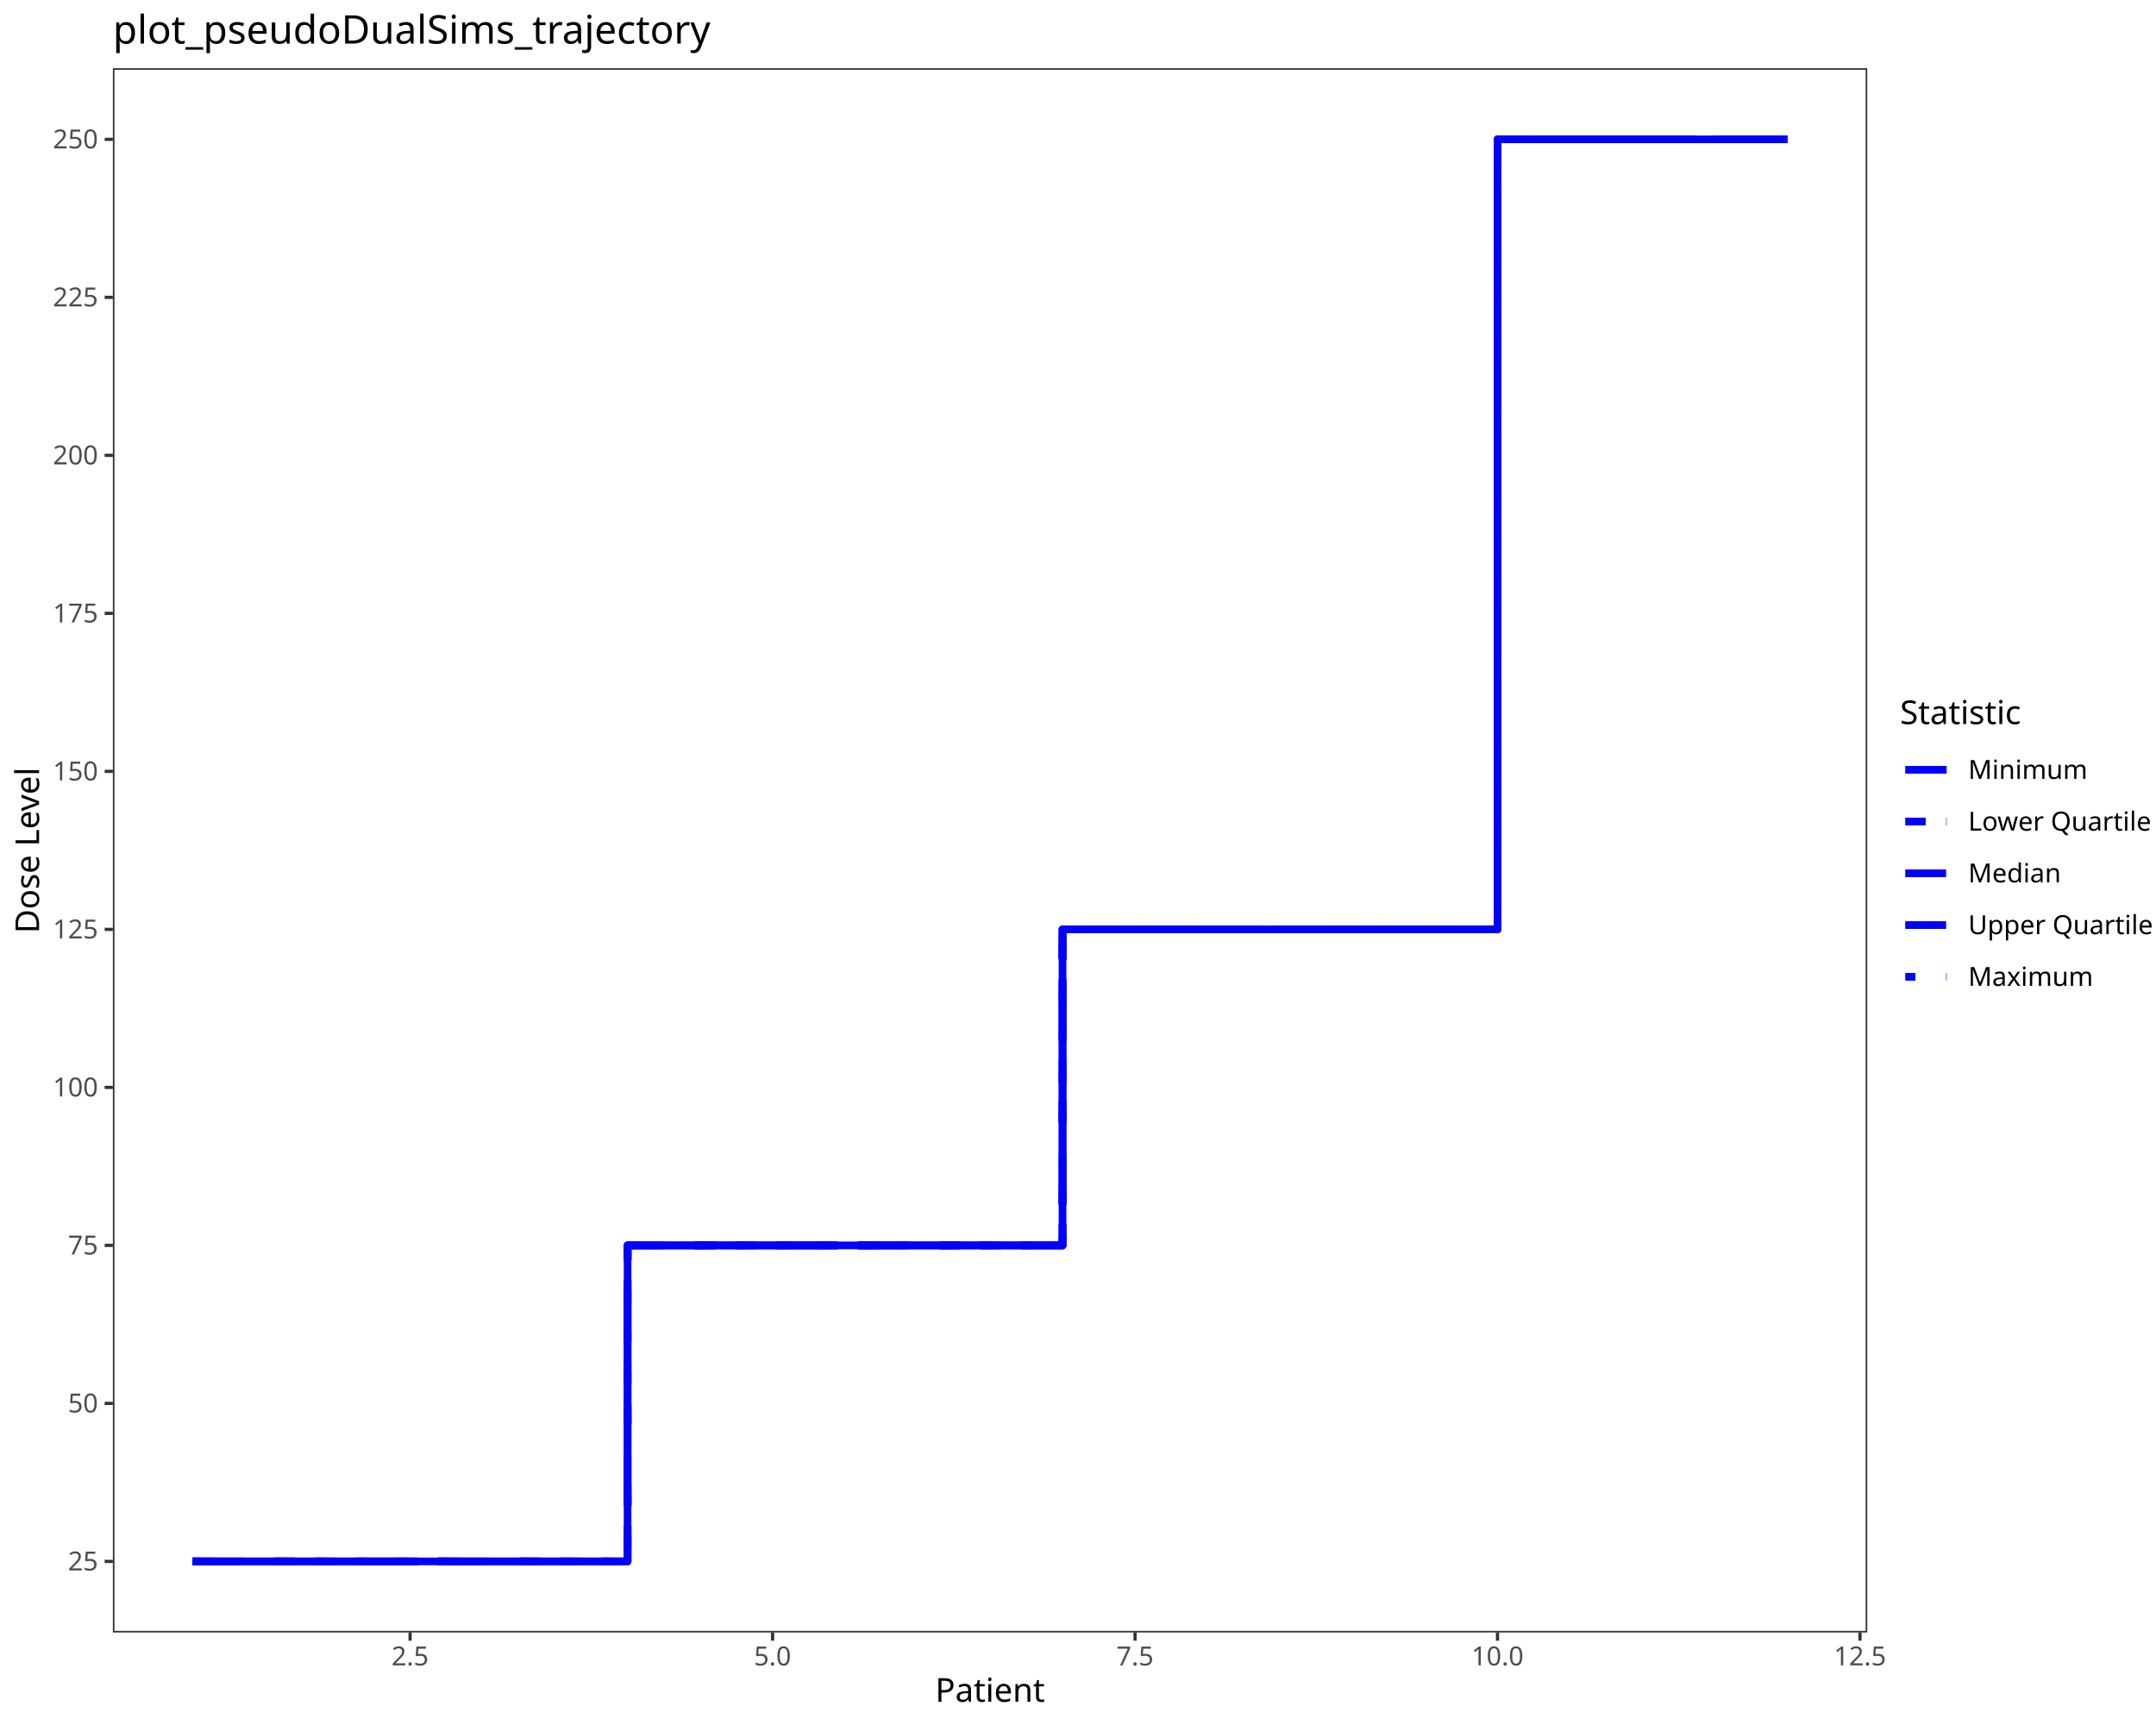
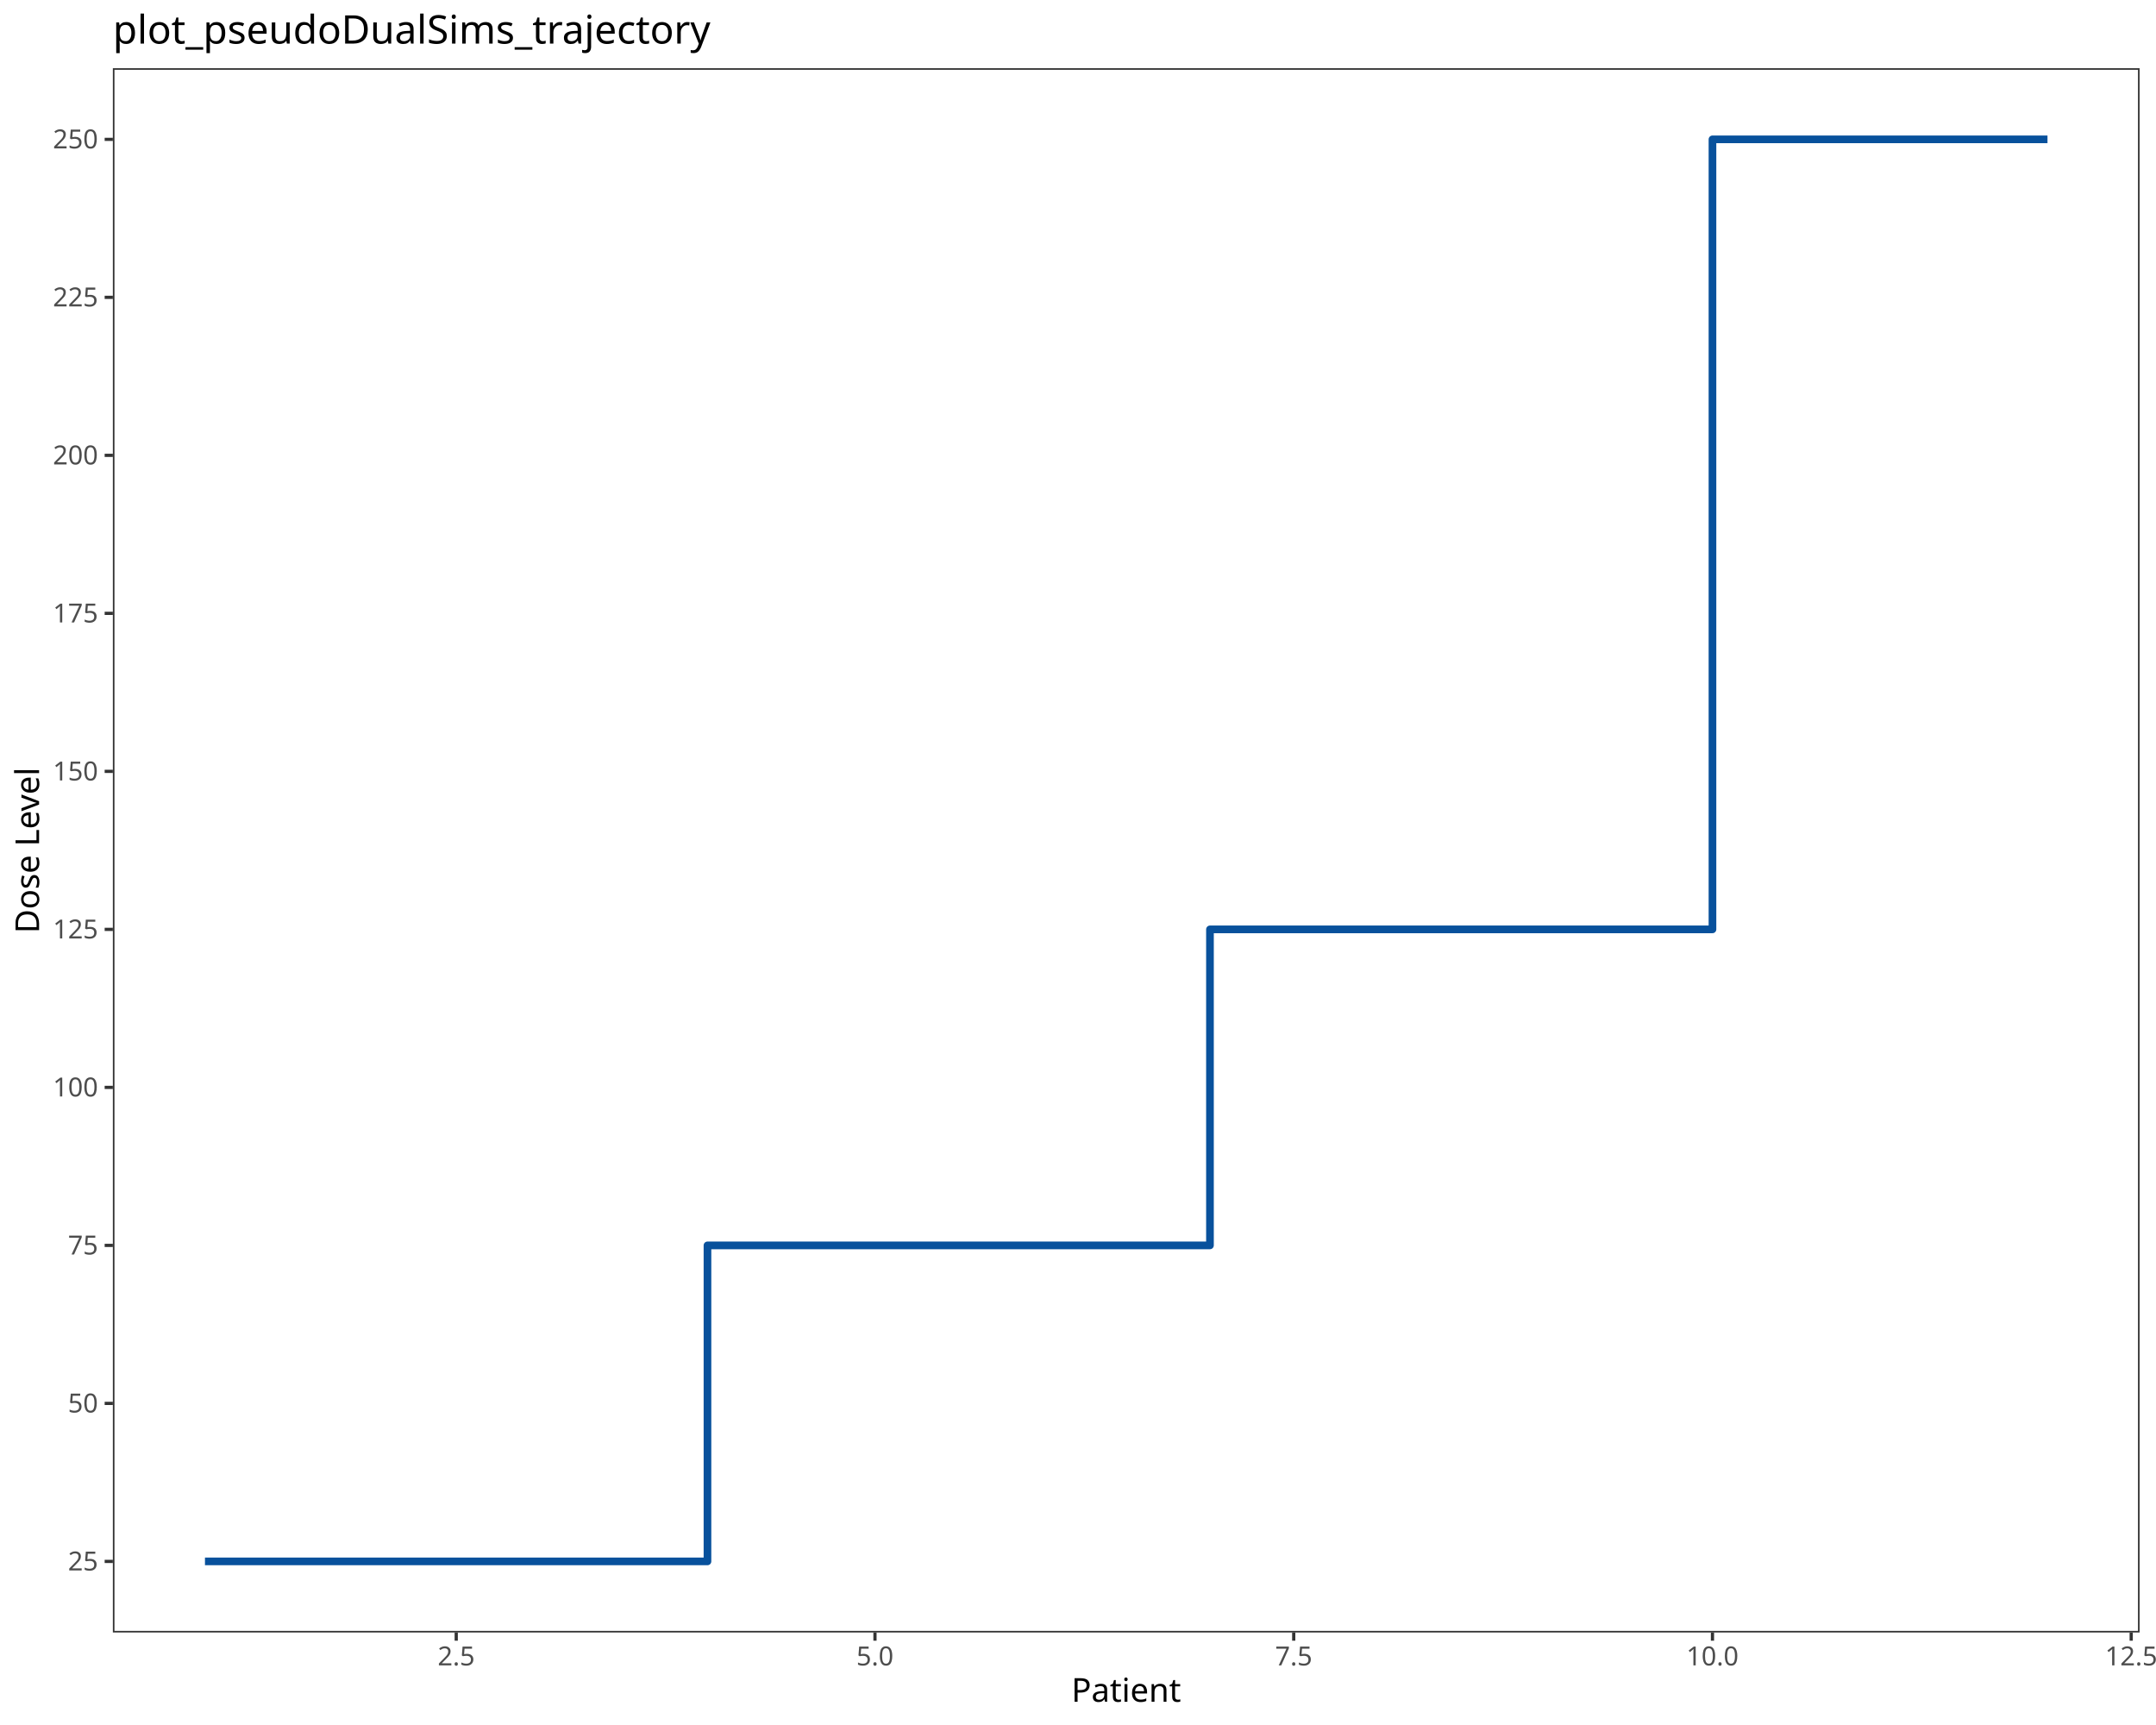
<svg xmlns="http://www.w3.org/2000/svg" class="svglite" data-engine-version="2.0" width="720.00pt" height="576.00pt" viewBox="0 0 720.00 576.00">
  <defs>
    <style type="text/css">
    .svglite line, .svglite polyline, .svglite polygon, .svglite path, .svglite rect, .svglite circle {
      fill: none;
      stroke: #000000;
      stroke-linecap: round;
      stroke-linejoin: round;
      stroke-miterlimit: 10.00;
    }
  </style>
  </defs>
  <rect width="100%" height="100%" style="stroke: none; fill: #FFFFFF;" />
  <defs>
    <clipPath id="cpMC4wMHw3MjAuMDB8MC4wMHw1NzYuMDA=">
      <rect x="0.00" y="0.00" width="720.00" height="576.00" />
    </clipPath>
  </defs>
  <g clip-path="url(#cpMC4wMHw3MjAuMDB8MC4wMHw1NzYuMDA=)">
    <rect x="0.00" y="0.00" width="720.00" height="576.00" style="stroke-width: 1.07; stroke: #FFFFFF; fill: #FFFFFF;" />
  </g>
  <defs>
-     <clipPath id="cpMzcuNjl8NjIzLjU3fDIyLjc4fDU0NS4xMQ==">
-       <rect x="37.69" y="22.78" width="585.88" height="522.33" />
+     <clipPath id="cpMzcuNjl8NzE0LjUyfDIyLjc4fDU0NS4xMQ==">
+       <rect x="37.69" y="22.78" width="676.83" height="522.33" />
    </clipPath>
  </defs>
-   <g clip-path="url(#cpMzcuNjl8NjIzLjU3fDIyLjc4fDU0NS4xMQ==)">
-     <rect x="37.69" y="22.78" width="585.88" height="522.33" style="stroke-width: 1.07; stroke: none; fill: #FFFFFF;" />
-     <polyline points="64.32,521.37 112.74,521.37 112.74,521.37 161.16,521.37 161.16,521.37 209.58,521.37 209.58,415.85 258.00,415.85 258.00,415.85 306.42,415.85 306.42,415.85 354.84,415.85 354.84,310.33 403.26,310.33 403.26,310.33 451.68,310.33 451.68,310.33 500.10,310.33 500.10,46.53 548.52,46.53 548.52,46.53 596.94,46.53 596.94,46.53 " style="stroke-width: 2.56; stroke: #0000FF; stroke-linecap: butt;" />
-     <polyline points="64.32,521.37 112.74,521.37 112.74,521.37 161.16,521.37 161.16,521.37 209.58,521.37 209.58,415.85 258.00,415.85 258.00,415.85 306.42,415.85 306.42,415.85 354.84,415.85 354.84,310.33 403.26,310.33 403.26,310.33 451.68,310.33 451.68,310.33 500.10,310.33 500.10,46.53 548.52,46.53 548.52,46.53 596.94,46.53 596.94,46.53 " style="stroke-width: 2.56; stroke: #0000FF; stroke-dasharray: 6.83,6.83; stroke-linecap: butt;" />
-     <polyline points="64.32,521.37 112.74,521.37 112.74,521.37 161.16,521.37 161.16,521.37 209.58,521.37 209.58,415.85 258.00,415.85 258.00,415.85 306.42,415.85 306.42,415.85 354.84,415.85 354.84,310.33 403.26,310.33 403.26,310.33 451.68,310.33 451.68,310.33 500.10,310.33 500.10,46.53 548.52,46.53 548.52,46.53 596.94,46.53 596.94,46.53 " style="stroke-width: 2.56; stroke: #0000FF; stroke-dasharray: 13.66,6.83; stroke-linecap: butt;" />
-     <polyline points="64.32,521.37 112.74,521.37 112.74,521.37 161.16,521.37 161.16,521.37 209.58,521.37 209.58,415.85 258.00,415.85 258.00,415.85 306.42,415.85 306.42,415.85 354.84,415.85 354.84,310.33 403.26,310.33 403.26,310.33 451.68,310.33 451.68,310.33 500.10,310.33 500.10,46.53 548.52,46.53 548.52,46.53 596.94,46.53 596.94,46.53 " style="stroke-width: 2.56; stroke: #0000FF; stroke-dasharray: 13.66,13.66; stroke-linecap: butt;" />
-     <polyline points="64.32,521.37 112.74,521.37 112.74,521.37 161.16,521.37 161.16,521.37 209.58,521.37 209.58,415.85 258.00,415.85 258.00,415.85 306.42,415.85 306.42,415.85 354.84,415.85 354.84,310.33 403.26,310.33 403.26,310.33 451.68,310.33 451.68,310.33 500.10,310.33 500.10,46.53 548.52,46.53 548.52,46.53 596.94,46.53 596.94,46.53 " style="stroke-width: 2.56; stroke: #0000FF; stroke-dasharray: 3.41,10.24; stroke-linecap: butt;" />
-     <rect x="37.69" y="22.78" width="585.88" height="522.33" style="stroke-width: 1.07; stroke: #333333;" />
+   <g clip-path="url(#cpMzcuNjl8NzE0LjUyfDIyLjc4fDU0NS4xMQ==)">
+     <rect x="37.69" y="22.78" width="676.83" height="522.33" style="stroke-width: 1.07; stroke: none; fill: #FFFFFF;" />
+     <polygon points="68.45,521.37 124.39,521.37 180.33,521.37 236.26,415.85 292.20,415.85 348.14,415.85 404.07,310.33 460.01,310.33 515.95,310.33 571.88,46.53 627.82,46.53 683.76,46.53 683.76,46.53 627.82,46.53 571.88,46.53 515.95,310.33 460.01,310.33 404.07,310.33 348.14,415.85 292.20,415.85 236.26,415.85 180.33,521.37 124.39,521.37 68.45,521.37 " style="stroke-width: 0.00; stroke: none; stroke-linecap: butt; fill: #C6DBEF;" />
+     <polyline points="68.45,521.37 124.39,521.37 180.33,521.37 236.26,415.85 292.20,415.85 348.14,415.85 404.07,310.33 460.01,310.33 515.95,310.33 571.88,46.53 627.82,46.53 683.76,46.53 " style="stroke-width: 1.07; stroke: none; stroke-linecap: butt;" />
+     <polyline points="683.76,46.53 627.82,46.53 571.88,46.53 515.95,310.33 460.01,310.33 404.07,310.33 348.14,415.85 292.20,415.85 236.26,415.85 180.33,521.37 124.39,521.37 68.45,521.37 " style="stroke-width: 1.07; stroke: none; stroke-linecap: butt;" />
+     <polygon points="68.45,521.37 124.39,521.37 180.33,521.37 236.26,415.85 292.20,415.85 348.14,415.85 404.07,310.33 460.01,310.33 515.95,310.33 571.88,46.53 627.82,46.53 683.76,46.53 683.76,46.53 627.82,46.53 571.88,46.53 515.95,310.33 460.01,310.33 404.07,310.33 348.14,415.85 292.20,415.85 236.26,415.85 180.33,521.37 124.39,521.37 68.45,521.37 " style="stroke-width: 0.00; stroke: none; stroke-linecap: butt; fill: #6BAED6;" />
+     <polyline points="68.45,521.37 124.39,521.37 180.33,521.37 236.26,415.85 292.20,415.85 348.14,415.85 404.07,310.33 460.01,310.33 515.95,310.33 571.88,46.53 627.82,46.53 683.76,46.53 " style="stroke-width: 1.07; stroke: none; stroke-linecap: butt;" />
+     <polyline points="683.76,46.53 627.82,46.53 571.88,46.53 515.95,310.33 460.01,310.33 404.07,310.33 348.14,415.85 292.20,415.85 236.26,415.85 180.33,521.37 124.39,521.37 68.45,521.37 " style="stroke-width: 1.07; stroke: none; stroke-linecap: butt;" />
+     <polyline points="68.45,521.37 124.39,521.37 124.39,521.37 180.33,521.37 180.33,521.37 236.26,521.37 236.26,415.85 292.20,415.85 292.20,415.85 348.14,415.85 348.14,415.85 404.07,415.85 404.07,310.33 460.01,310.33 460.01,310.33 515.95,310.33 515.95,310.33 571.88,310.33 571.88,46.53 627.82,46.53 627.82,46.53 683.76,46.53 683.76,46.53 " style="stroke-width: 2.56; stroke: #08519C; stroke-linecap: butt;" />
+     <rect x="37.69" y="22.78" width="676.83" height="522.33" style="stroke-width: 1.07; stroke: #333333;" />
  </g>
  <g clip-path="url(#cpMC4wMHw3MjAuMDB8MC4wMHw1NzYuMDA=)">
    <text x="32.76" y="524.40" text-anchor="end" style="font-size: 8.80px; fill: #4D4D4D; font-family: sans;" textLength="9.79px" lengthAdjust="spacingAndGlyphs">25</text>
    <text x="32.76" y="471.64" text-anchor="end" style="font-size: 8.80px; fill: #4D4D4D; font-family: sans;" textLength="9.79px" lengthAdjust="spacingAndGlyphs">50</text>
    <text x="32.76" y="418.88" text-anchor="end" style="font-size: 8.80px; fill: #4D4D4D; font-family: sans;" textLength="9.79px" lengthAdjust="spacingAndGlyphs">75</text>
    <text x="32.76" y="366.12" text-anchor="end" style="font-size: 8.80px; fill: #4D4D4D; font-family: sans;" textLength="14.68px" lengthAdjust="spacingAndGlyphs">100</text>
    <text x="32.76" y="313.36" text-anchor="end" style="font-size: 8.80px; fill: #4D4D4D; font-family: sans;" textLength="14.68px" lengthAdjust="spacingAndGlyphs">125</text>
    <text x="32.76" y="260.60" text-anchor="end" style="font-size: 8.80px; fill: #4D4D4D; font-family: sans;" textLength="14.68px" lengthAdjust="spacingAndGlyphs">150</text>
    <text x="32.76" y="207.84" text-anchor="end" style="font-size: 8.80px; fill: #4D4D4D; font-family: sans;" textLength="14.68px" lengthAdjust="spacingAndGlyphs">175</text>
    <text x="32.76" y="155.07" text-anchor="end" style="font-size: 8.80px; fill: #4D4D4D; font-family: sans;" textLength="14.68px" lengthAdjust="spacingAndGlyphs">200</text>
    <text x="32.76" y="102.31" text-anchor="end" style="font-size: 8.80px; fill: #4D4D4D; font-family: sans;" textLength="14.68px" lengthAdjust="spacingAndGlyphs">225</text>
    <text x="32.76" y="49.55" text-anchor="end" style="font-size: 8.80px; fill: #4D4D4D; font-family: sans;" textLength="14.68px" lengthAdjust="spacingAndGlyphs">250</text>
    <polyline points="34.95,521.37 37.69,521.37 " style="stroke-width: 1.07; stroke: #333333; stroke-linecap: butt;" />
    <polyline points="34.95,468.61 37.69,468.61 " style="stroke-width: 1.07; stroke: #333333; stroke-linecap: butt;" />
    <polyline points="34.95,415.85 37.69,415.85 " style="stroke-width: 1.07; stroke: #333333; stroke-linecap: butt;" />
    <polyline points="34.95,363.09 37.69,363.09 " style="stroke-width: 1.07; stroke: #333333; stroke-linecap: butt;" />
    <polyline points="34.95,310.33 37.69,310.33 " style="stroke-width: 1.07; stroke: #333333; stroke-linecap: butt;" />
    <polyline points="34.95,257.57 37.69,257.57 " style="stroke-width: 1.07; stroke: #333333; stroke-linecap: butt;" />
    <polyline points="34.95,204.81 37.69,204.81 " style="stroke-width: 1.07; stroke: #333333; stroke-linecap: butt;" />
    <polyline points="34.95,152.05 37.69,152.05 " style="stroke-width: 1.07; stroke: #333333; stroke-linecap: butt;" />
    <polyline points="34.95,99.29 37.69,99.29 " style="stroke-width: 1.07; stroke: #333333; stroke-linecap: butt;" />
    <polyline points="34.95,46.53 37.69,46.53 " style="stroke-width: 1.07; stroke: #333333; stroke-linecap: butt;" />
-     <polyline points="136.95,547.85 136.95,545.11 " style="stroke-width: 1.07; stroke: #333333; stroke-linecap: butt;" />
-     <polyline points="258.00,547.85 258.00,545.11 " style="stroke-width: 1.07; stroke: #333333; stroke-linecap: butt;" />
-     <polyline points="379.05,547.85 379.05,545.11 " style="stroke-width: 1.07; stroke: #333333; stroke-linecap: butt;" />
-     <polyline points="500.10,547.85 500.10,545.11 " style="stroke-width: 1.07; stroke: #333333; stroke-linecap: butt;" />
-     <polyline points="621.15,547.85 621.15,545.11 " style="stroke-width: 1.07; stroke: #333333; stroke-linecap: butt;" />
-     <text x="136.95" y="556.10" text-anchor="middle" style="font-size: 8.80px; fill: #4D4D4D; font-family: sans;" textLength="12.23px" lengthAdjust="spacingAndGlyphs">2.5</text>
-     <text x="258.00" y="556.10" text-anchor="middle" style="font-size: 8.80px; fill: #4D4D4D; font-family: sans;" textLength="12.23px" lengthAdjust="spacingAndGlyphs">5.0</text>
-     <text x="379.05" y="556.10" text-anchor="middle" style="font-size: 8.80px; fill: #4D4D4D; font-family: sans;" textLength="12.23px" lengthAdjust="spacingAndGlyphs">7.5</text>
-     <text x="500.10" y="556.10" text-anchor="middle" style="font-size: 8.80px; fill: #4D4D4D; font-family: sans;" textLength="17.13px" lengthAdjust="spacingAndGlyphs">10.0</text>
-     <text x="621.15" y="556.10" text-anchor="middle" style="font-size: 8.80px; fill: #4D4D4D; font-family: sans;" textLength="17.13px" lengthAdjust="spacingAndGlyphs">12.5</text>
-     <text x="330.63" y="568.24" text-anchor="middle" style="font-size: 11.00px; font-family: sans;" textLength="34.25px" lengthAdjust="spacingAndGlyphs">Patient</text>
+     <polyline points="152.36,547.85 152.36,545.11 " style="stroke-width: 1.07; stroke: #333333; stroke-linecap: butt;" />
+     <polyline points="292.20,547.85 292.20,545.11 " style="stroke-width: 1.07; stroke: #333333; stroke-linecap: butt;" />
+     <polyline points="432.04,547.85 432.04,545.11 " style="stroke-width: 1.07; stroke: #333333; stroke-linecap: butt;" />
+     <polyline points="571.88,547.85 571.88,545.11 " style="stroke-width: 1.07; stroke: #333333; stroke-linecap: butt;" />
+     <polyline points="711.72,547.85 711.72,545.11 " style="stroke-width: 1.07; stroke: #333333; stroke-linecap: butt;" />
+     <text x="152.36" y="556.10" text-anchor="middle" style="font-size: 8.80px; fill: #4D4D4D; font-family: sans;" textLength="12.23px" lengthAdjust="spacingAndGlyphs">2.5</text>
+     <text x="292.20" y="556.10" text-anchor="middle" style="font-size: 8.80px; fill: #4D4D4D; font-family: sans;" textLength="12.23px" lengthAdjust="spacingAndGlyphs">5.0</text>
+     <text x="432.04" y="556.10" text-anchor="middle" style="font-size: 8.80px; fill: #4D4D4D; font-family: sans;" textLength="12.23px" lengthAdjust="spacingAndGlyphs">7.5</text>
+     <text x="571.88" y="556.10" text-anchor="middle" style="font-size: 8.80px; fill: #4D4D4D; font-family: sans;" textLength="17.13px" lengthAdjust="spacingAndGlyphs">10.0</text>
+     <text x="711.72" y="556.10" text-anchor="middle" style="font-size: 8.80px; fill: #4D4D4D; font-family: sans;" textLength="17.13px" lengthAdjust="spacingAndGlyphs">12.5</text>
+     <text x="376.10" y="568.24" text-anchor="middle" style="font-size: 11.00px; font-family: sans;" textLength="34.25px" lengthAdjust="spacingAndGlyphs">Patient</text>
    <text transform="translate(13.05,283.95) rotate(-90)" text-anchor="middle" style="font-size: 11.00px; font-family: sans;" textLength="55.04px" lengthAdjust="spacingAndGlyphs">Dose Level</text>
-     <rect x="634.53" y="233.08" width="79.99" height="101.73" style="stroke-width: 1.07; stroke: none; fill: #FFFFFF;" />
-     <text x="634.53" y="241.79" style="font-size: 11.00px; font-family: sans;" textLength="38.52px" lengthAdjust="spacingAndGlyphs">Statistic</text>
-     <rect x="634.53" y="248.41" width="17.28" height="17.28" style="stroke-width: 1.07; stroke: none; fill: #FFFFFF;" />
-     <line x1="636.26" y1="257.05" x2="650.08" y2="257.05" style="stroke-width: 2.56; stroke: #0000FF; stroke-linecap: butt;" />
-     <rect x="634.53" y="265.69" width="17.28" height="17.28" style="stroke-width: 1.07; stroke: none; fill: #FFFFFF;" />
-     <line x1="636.26" y1="274.33" x2="650.08" y2="274.33" style="stroke-width: 2.56; stroke: #0000FF; stroke-dasharray: 6.83,6.83; stroke-linecap: butt;" />
-     <rect x="634.53" y="282.97" width="17.28" height="17.28" style="stroke-width: 1.07; stroke: none; fill: #FFFFFF;" />
-     <line x1="636.26" y1="291.61" x2="650.08" y2="291.61" style="stroke-width: 2.56; stroke: #0000FF; stroke-dasharray: 13.66,6.83; stroke-linecap: butt;" />
-     <rect x="634.53" y="300.25" width="17.28" height="17.28" style="stroke-width: 1.07; stroke: none; fill: #FFFFFF;" />
-     <line x1="636.26" y1="308.89" x2="650.08" y2="308.89" style="stroke-width: 2.56; stroke: #0000FF; stroke-dasharray: 13.66,13.66; stroke-linecap: butt;" />
-     <rect x="634.53" y="317.53" width="17.28" height="17.28" style="stroke-width: 1.07; stroke: none; fill: #FFFFFF;" />
-     <line x1="636.26" y1="326.17" x2="650.08" y2="326.17" style="stroke-width: 2.56; stroke: #0000FF; stroke-dasharray: 3.41,10.24; stroke-linecap: butt;" />
-     <text x="657.29" y="260.08" style="font-size: 8.80px; font-family: sans;" textLength="35.70px" lengthAdjust="spacingAndGlyphs">Minimum</text>
-     <text x="657.29" y="277.36" style="font-size: 8.80px; font-family: sans;" textLength="57.23px" lengthAdjust="spacingAndGlyphs">Lower Quartile</text>
-     <text x="657.29" y="294.64" style="font-size: 8.80px; font-family: sans;" textLength="28.87px" lengthAdjust="spacingAndGlyphs">Median</text>
-     <text x="657.29" y="311.92" style="font-size: 8.80px; font-family: sans;" textLength="57.23px" lengthAdjust="spacingAndGlyphs">Upper Quartile</text>
-     <text x="657.29" y="329.20" style="font-size: 8.80px; font-family: sans;" textLength="38.15px" lengthAdjust="spacingAndGlyphs">Maximum</text>
    <text x="37.69" y="14.56" style="font-size: 13.20px; font-family: sans;" textLength="190.06px" lengthAdjust="spacingAndGlyphs">plot_pseudoDualSims_trajectory</text>
  </g>
</svg>
